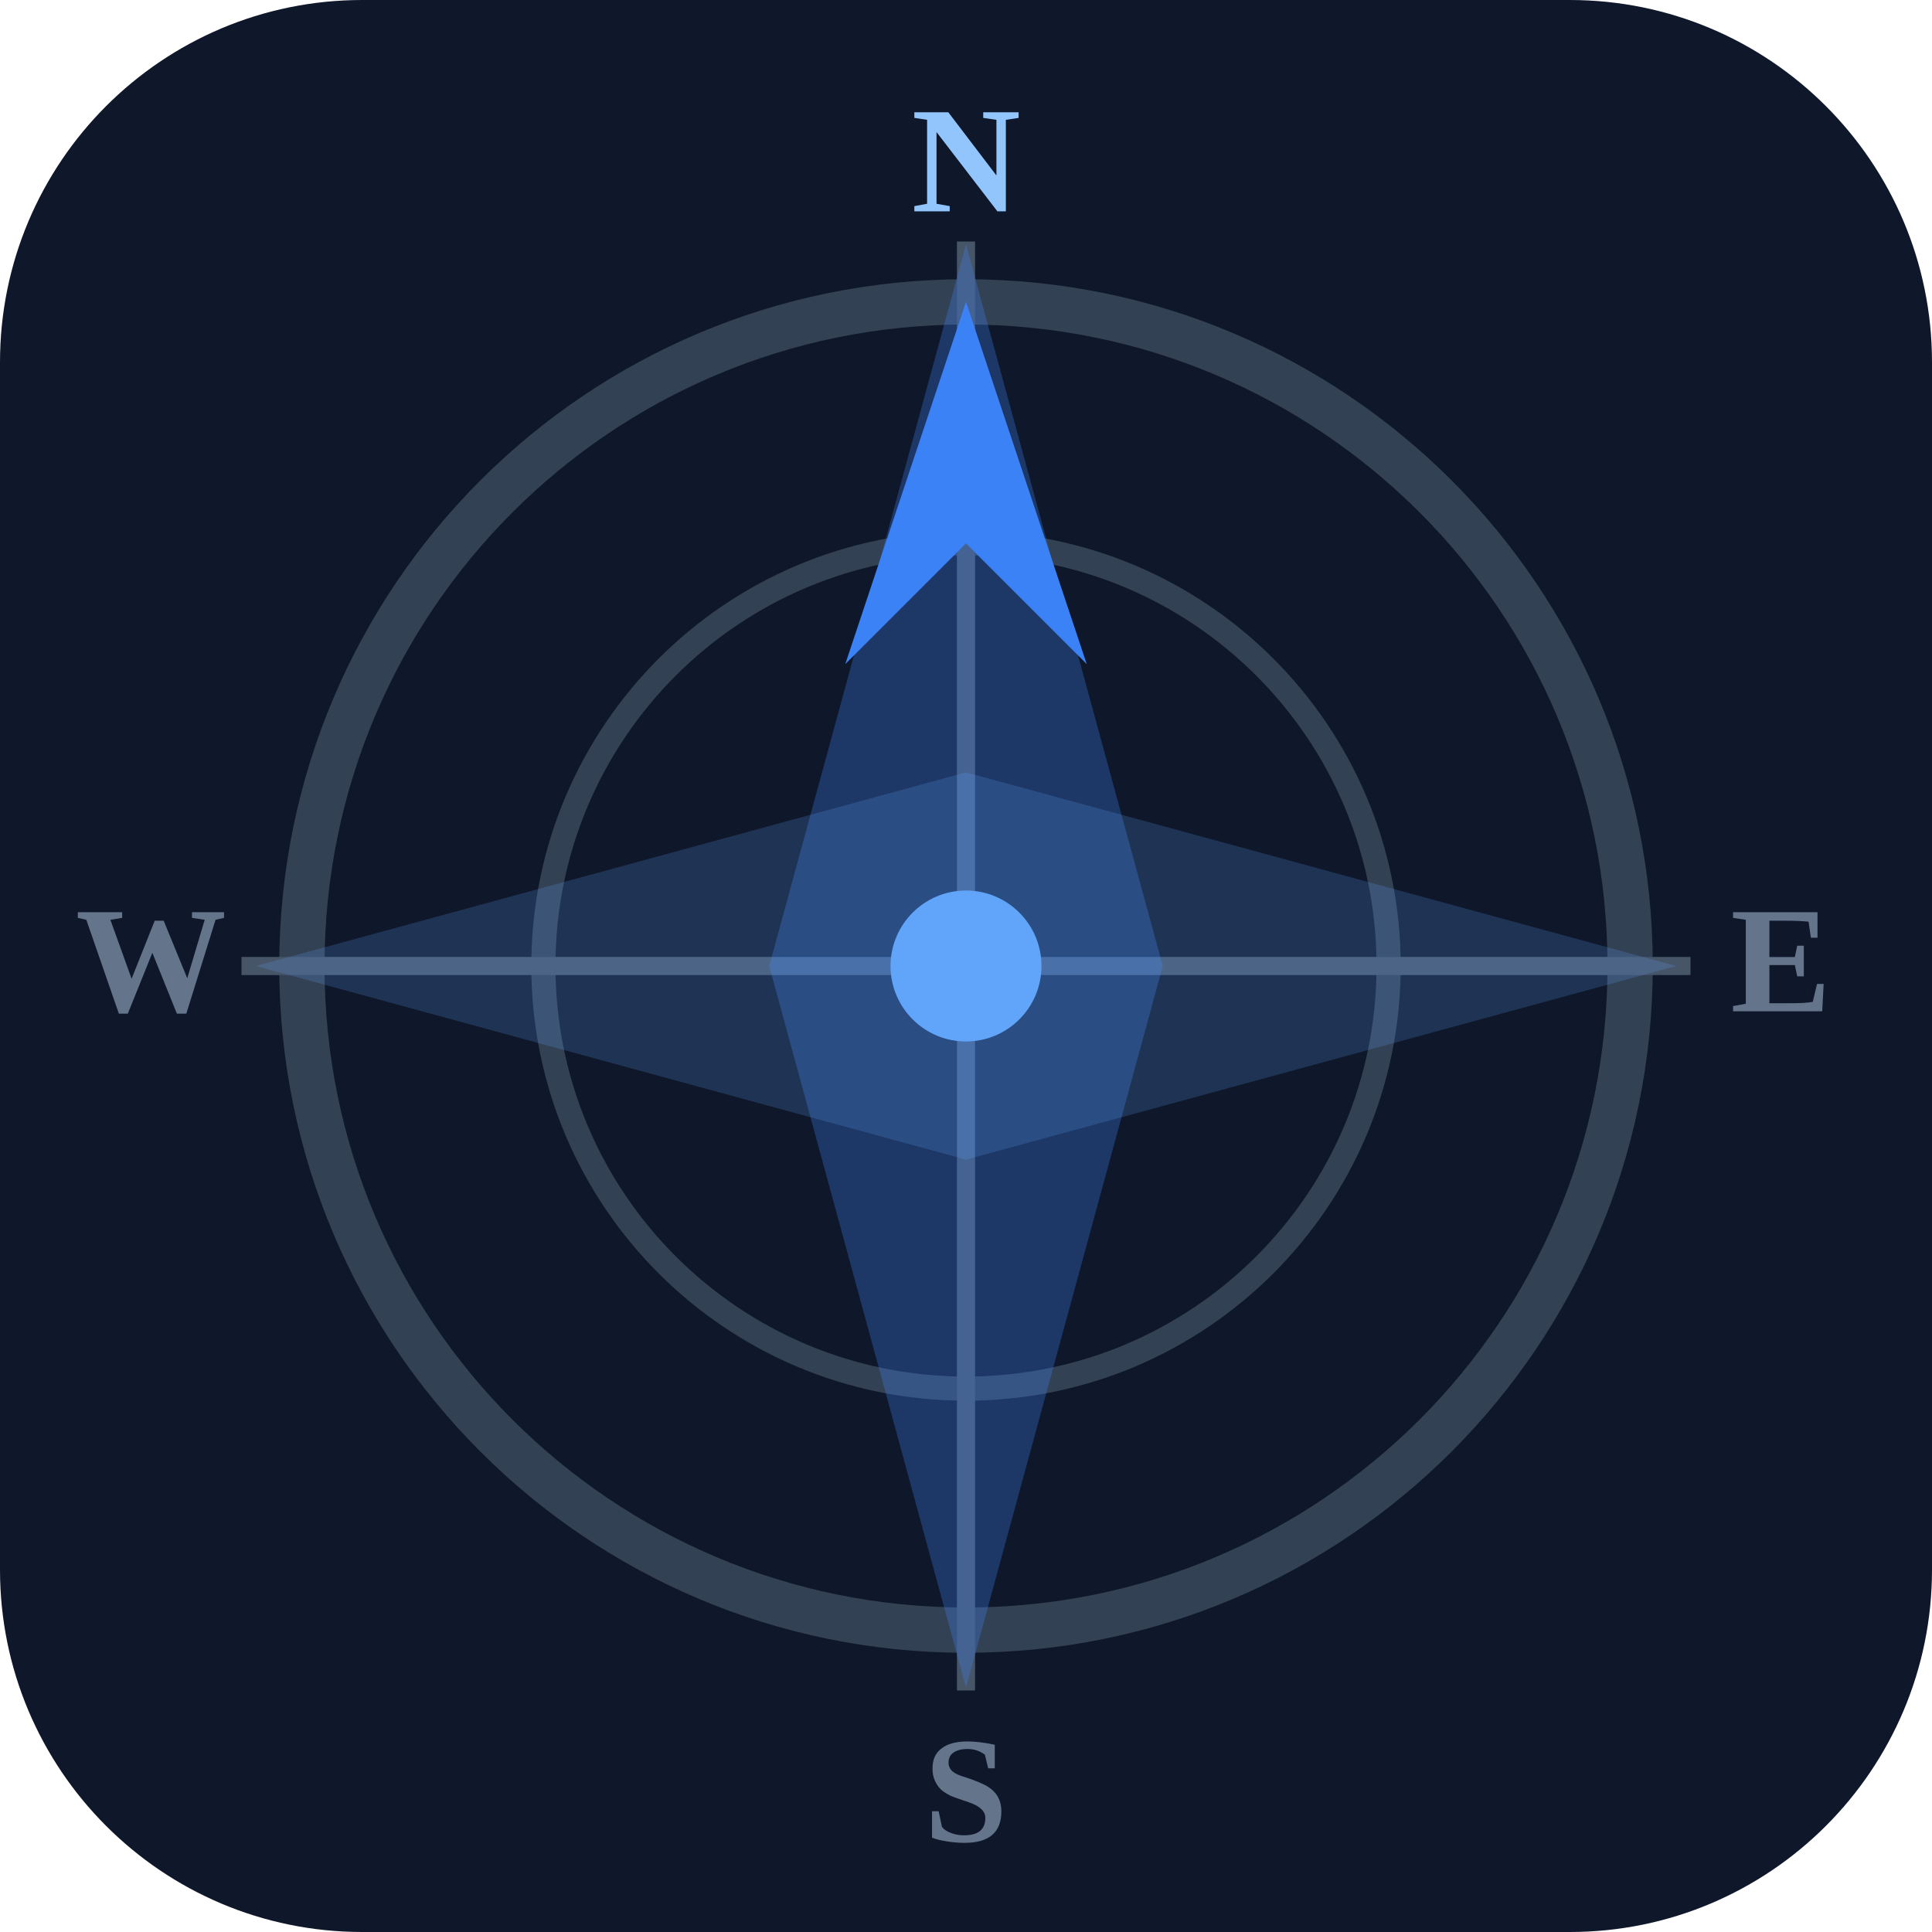
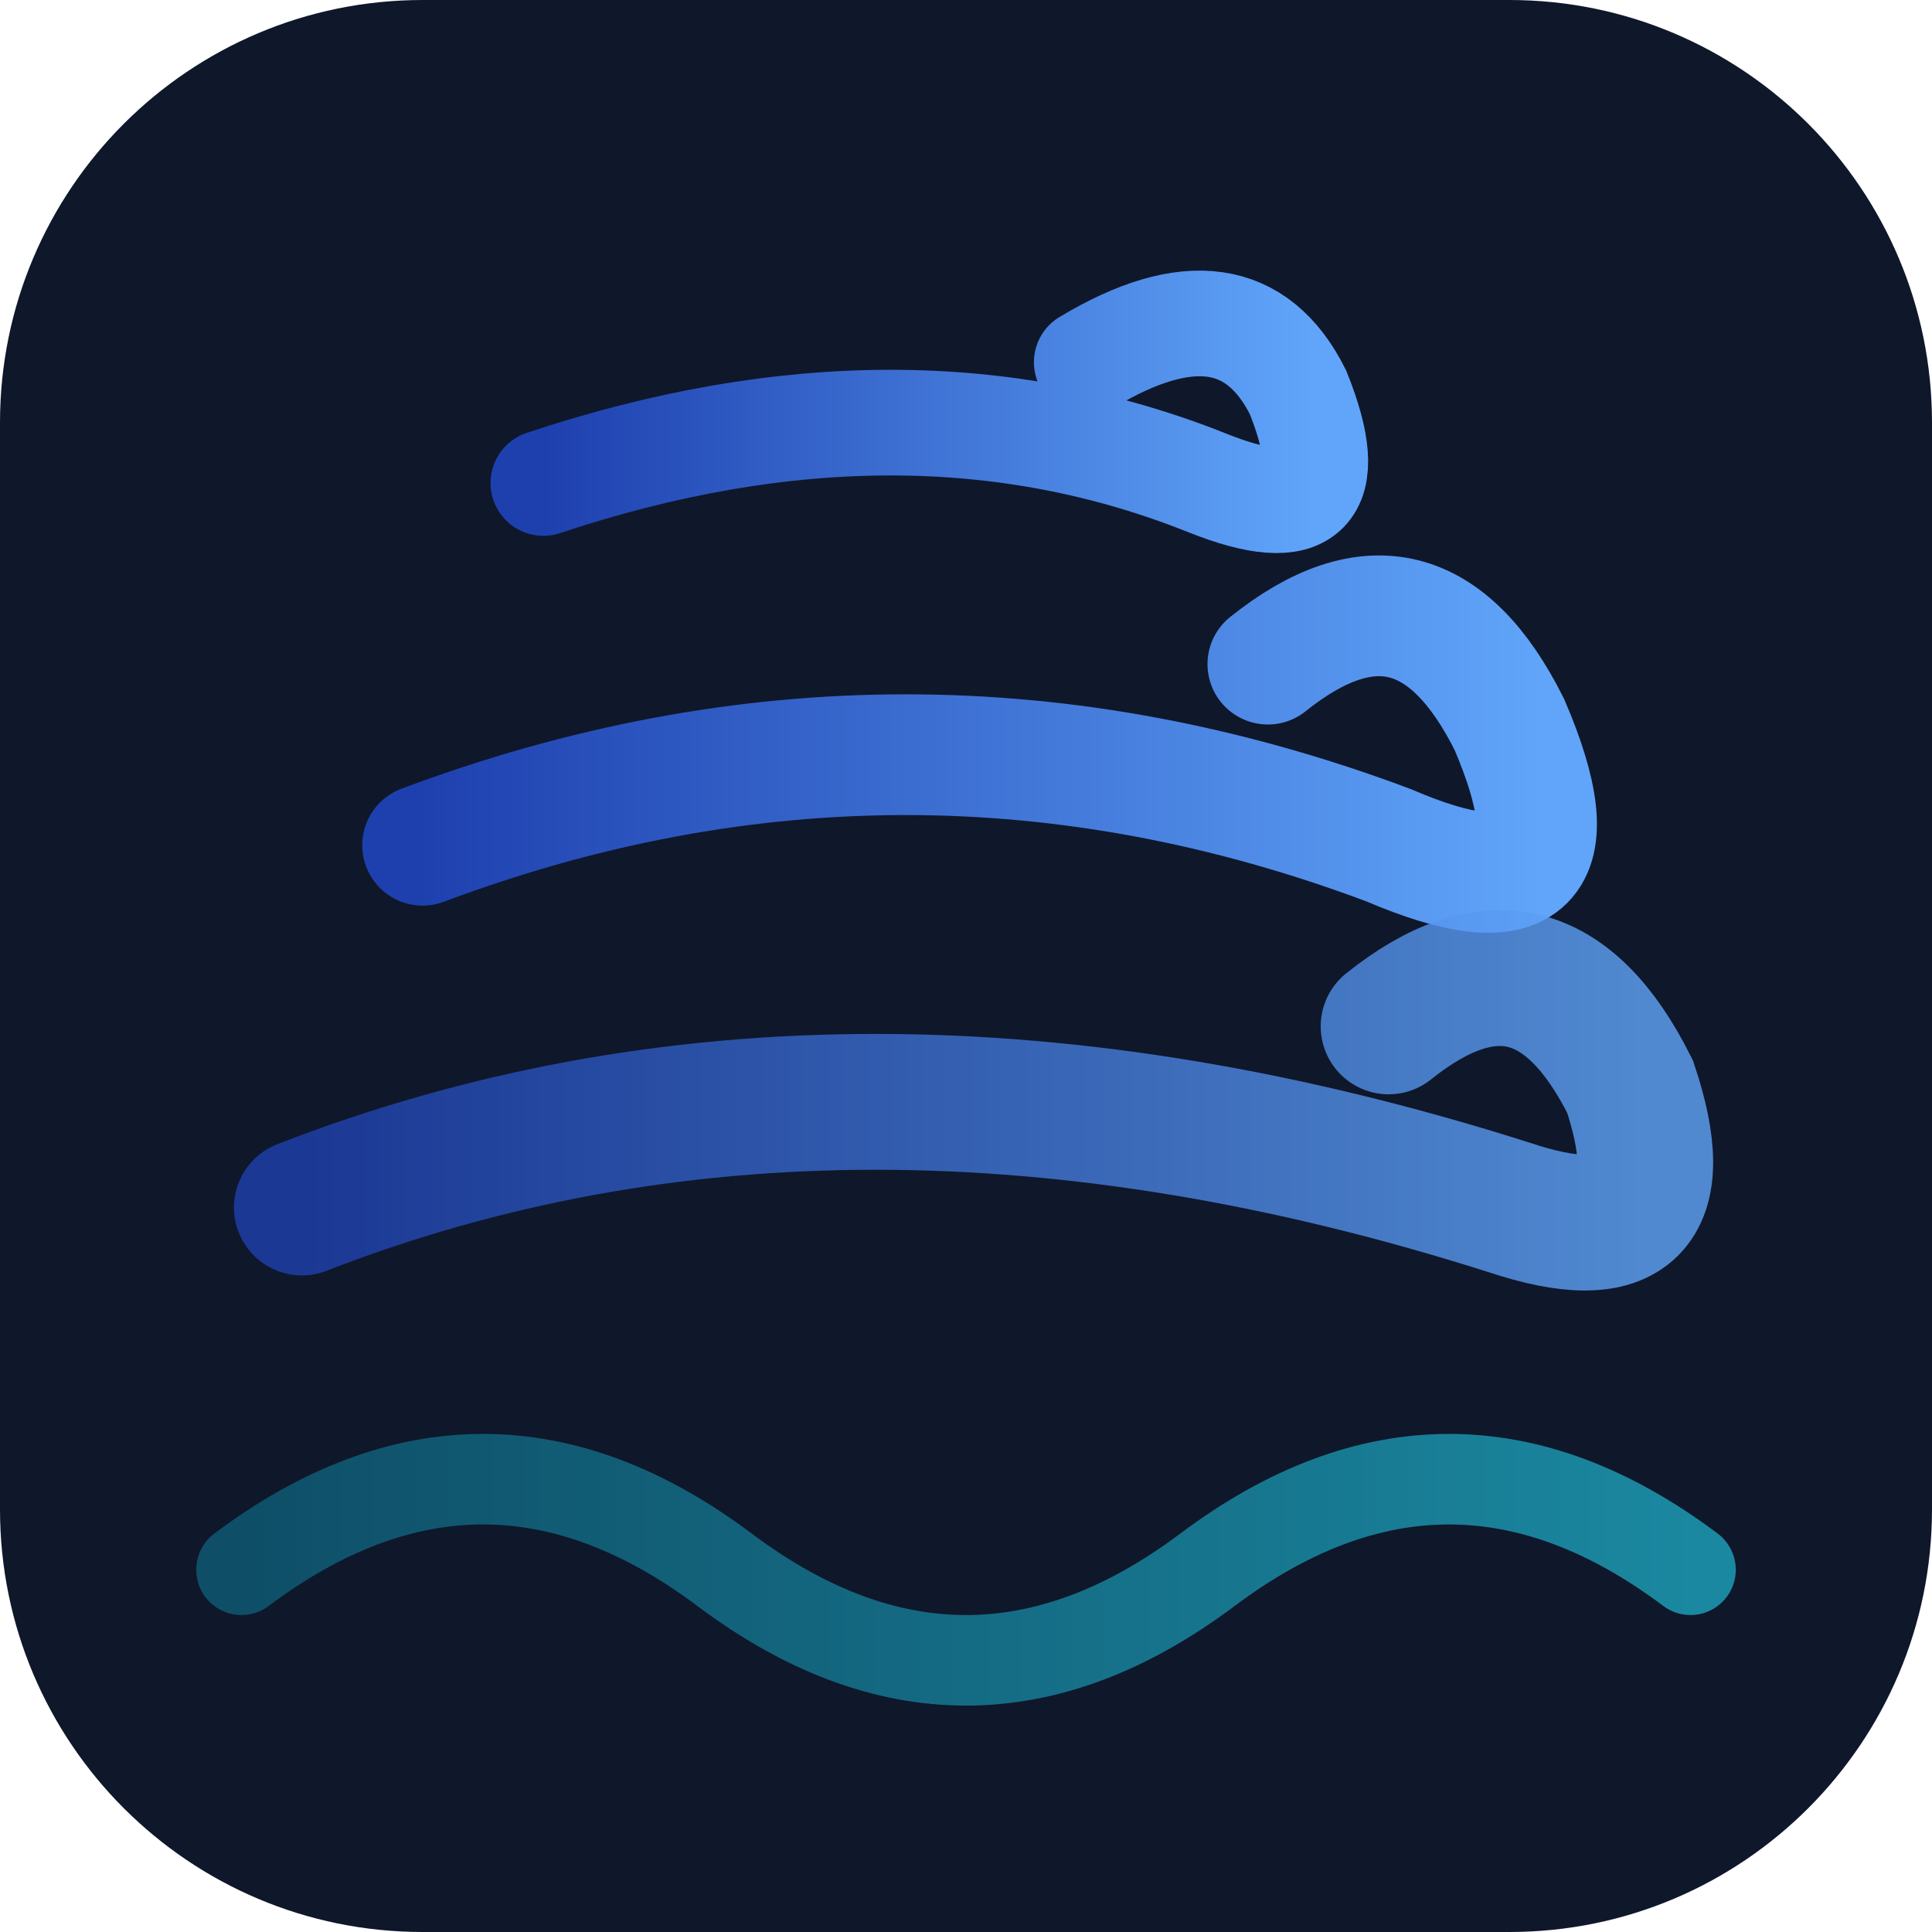
<svg xmlns="http://www.w3.org/2000/svg" viewBox="0 0 64 64">
-   <rect width="64" height="64" rx="12" fill="#0f172a" />
-   <circle cx="32" cy="32" r="22" fill="none" stroke="#334155" stroke-width="1.5" />
-   <circle cx="32" cy="32" r="14" fill="none" stroke="#334155" stroke-width="0.8" />
-   <line x1="32" y1="8" x2="32" y2="56" stroke="#475569" stroke-width="0.6" />
-   <line x1="8" y1="32" x2="56" y2="32" stroke="#475569" stroke-width="0.6" />
-   <polygon points="32,10 38,32 32,54 26,32" fill="#3b82f6" opacity="0.3" stroke="#3b82f6" stroke-width="1" />
-   <polygon points="54,32 32,26 10,32 32,38" fill="#60a5fa" opacity="0.2" stroke="#60a5fa" stroke-width="0.8" />
-   <polygon points="32,10 28,22 32,18 36,22" fill="#3b82f6" />
-   <circle cx="32" cy="32" r="2.5" fill="#60a5fa" />
-   <text x="32" y="7" text-anchor="middle" font-size="5" font-weight="bold" fill="#93c5fd">N</text>
-   <text x="32" y="61" text-anchor="middle" font-size="5" font-weight="bold" fill="#64748b">S</text>
-   <text x="59" y="33.5" text-anchor="middle" font-size="5" font-weight="bold" fill="#64748b">E</text>
-   <text x="5" y="33.5" text-anchor="middle" font-size="5" font-weight="bold" fill="#64748b">W</text>
+   <defs>
+     <linearGradient id="wg" x1="0" y1="0" x2="1" y2="0">
+       <stop offset="0%" stop-color="#1e40af" />
+       <stop offset="100%" stop-color="#60a5fa" />
+     </linearGradient>
+     <linearGradient id="wave-g" x1="0" y1="0" x2="1" y2="0">
+       <stop offset="0%" stop-color="#0e7490" />
+       <stop offset="100%" stop-color="#22d3ee" />
+     </linearGradient>
+   </defs>
+   <rect width="64" height="64" rx="14" fill="#0f172a" />
+   <g fill="none" stroke="url(#wg)" stroke-linecap="round">
+     <path d="M18 16 Q30 12, 40 16 Q45 18, 43 13 Q41 9, 36 12" stroke-width="3.5" />
+     <path d="M14 28 Q30 22, 46 28 Q53 31, 50 24 Q47 18, 42 22" stroke-width="4" />
+     <path d="M10 40 Q28 33, 50 40 Q56 42, 54 36 Q51 30, 46 34" stroke-width="4.5" opacity="0.8" />
+   </g>
+   <path d="M8 52 Q16 46, 24 52 Q32 58, 40 52 Q48 46, 56 52" fill="none" stroke="url(#wave-g)" stroke-width="3" stroke-linecap="round" opacity="0.6" />
</svg>
